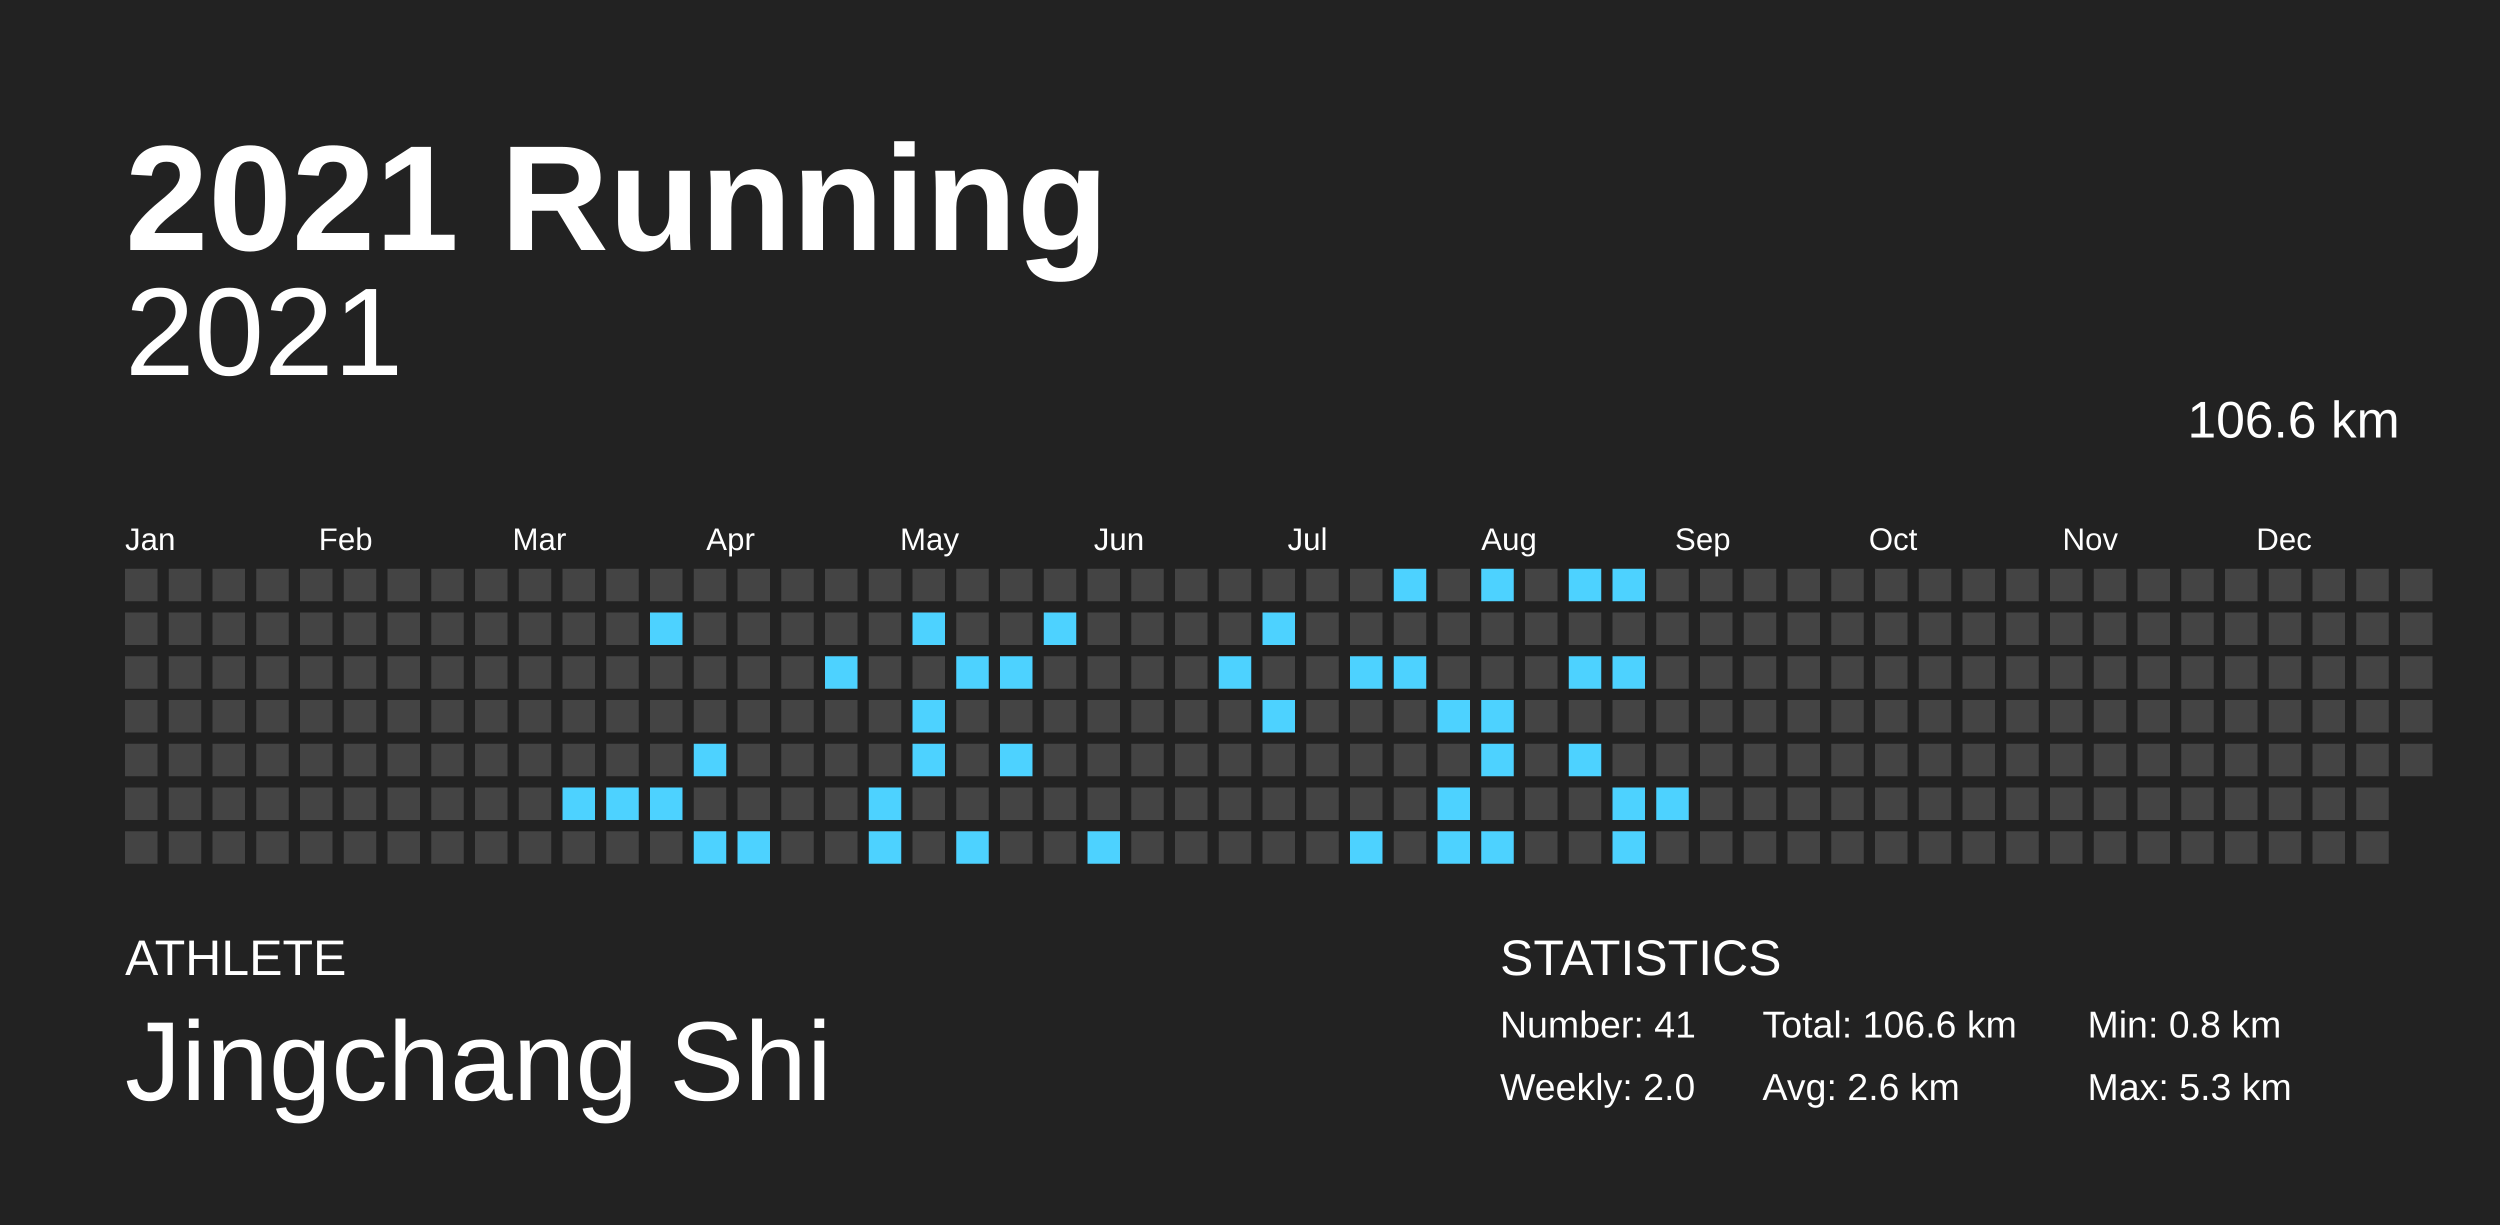
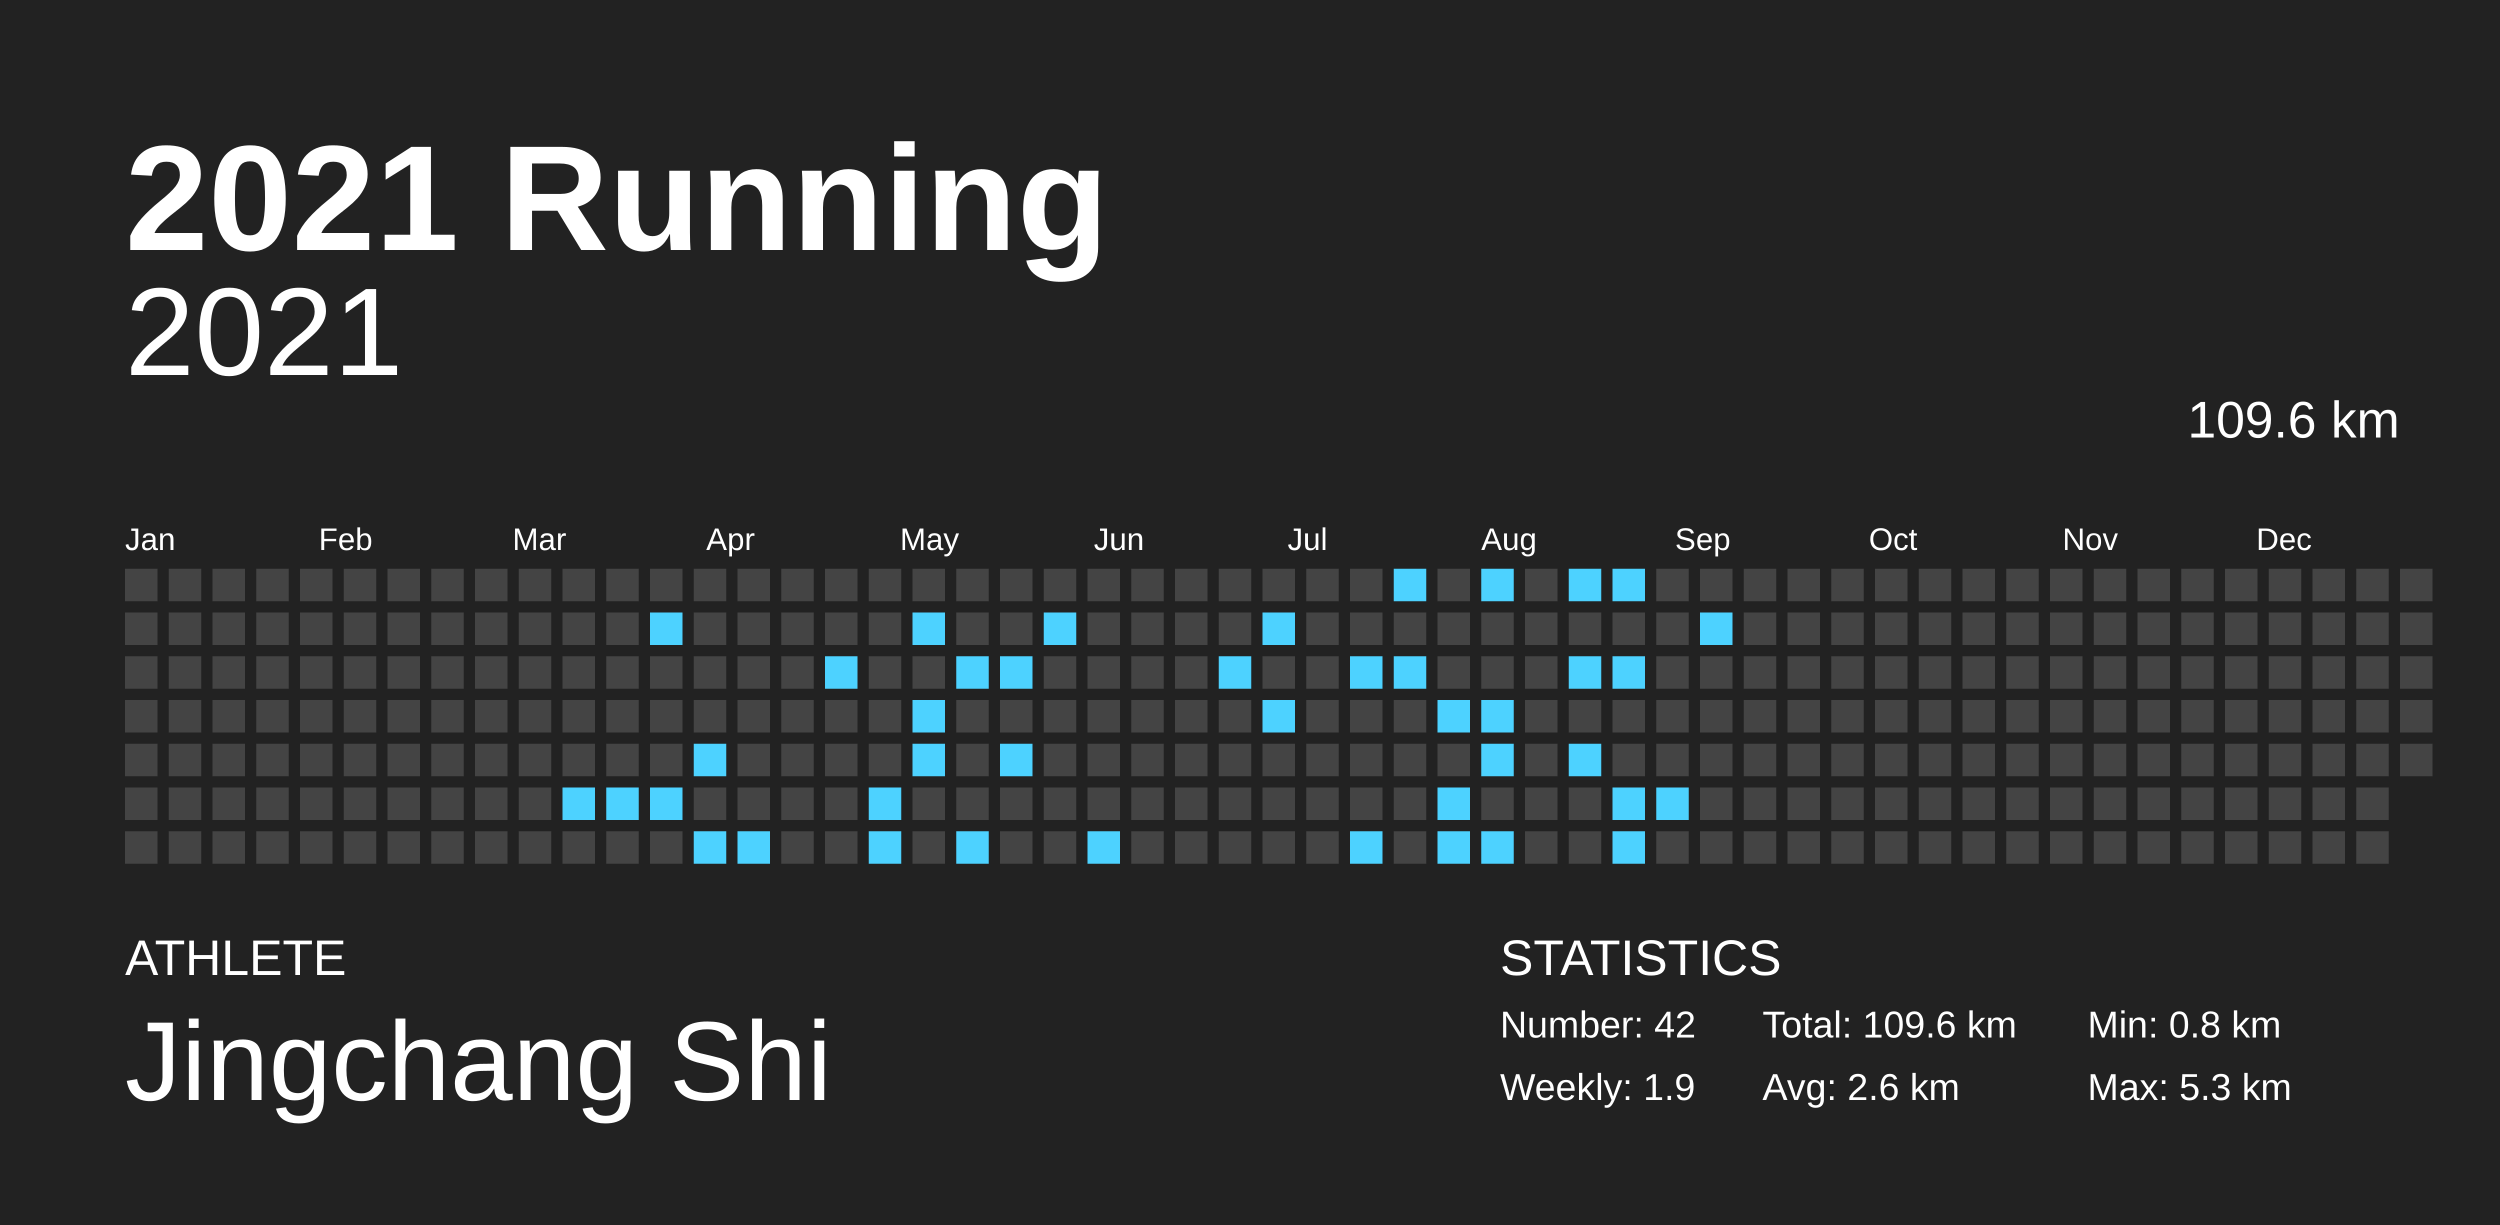
<svg xmlns="http://www.w3.org/2000/svg" baseProfile="full" height="98mm" version="1.1" viewBox="0,0,200,98" width="200mm">
  <defs />
  <rect fill="#222222" height="98" width="200" x="0" y="0" />
  <text fill="#FFFFFF" style="font-size:12px; font-family:Arial; font-weight:bold;" x="10" y="20">2021 Running</text>
  <text fill="#FFFFFF" style="font-size:4px; font-family:Arial" x="10" y="78">ATHLETE</text>
  <text fill="#FFFFFF" style="font-size:9px; font-family:Arial" x="10" y="88">Jingchang Shi</text>
  <text fill="#FFFFFF" style="font-size:4px; font-family:Arial" x="120" y="78">STATISTICS</text>
-   <text fill="#FFFFFF" style="font-size:3px; font-family:Arial" x="120" y="83">Number: 41</text>
-   <text fill="#FFFFFF" style="font-size:3px; font-family:Arial" x="120" y="88">Weekly: 2.0</text>
-   <text fill="#FFFFFF" style="font-size:3px; font-family:Arial" x="141" y="83">Total: 106.6 km</text>
+   <text fill="#FFFFFF" style="font-size:3px; font-family:Arial" x="120" y="83">Number: 42</text>
+   <text fill="#FFFFFF" style="font-size:3px; font-family:Arial" x="120" y="88">Weekly: 1.9</text>
+   <text fill="#FFFFFF" style="font-size:3px; font-family:Arial" x="141" y="83">Total: 109.6 km</text>
  <text fill="#FFFFFF" style="font-size:3px; font-family:Arial" x="141" y="88">Avg: 2.6 km</text>
  <text fill="#FFFFFF" style="font-size:3px; font-family:Arial" x="167" y="83">Min: 0.8 km</text>
  <text fill="#FFFFFF" style="font-size:3px; font-family:Arial" x="167" y="88">Max: 5.3 km</text>
  <text alignment-baseline="hanging" fill="#FFFFFF" style="font-size:10.0px; font-family:Arial;" x="10" y="30">2021</text>
-   <text alignment-baseline="hanging" fill="#FFFFFF" style="font-size:4.125px; font-family:Arial;" x="175" y="35">106.6 km</text>
+   <text alignment-baseline="hanging" fill="#FFFFFF" style="font-size:4.125px; font-family:Arial;" x="175" y="35">109.6 km</text>
  <text fill="#FFFFFF" style="font-size:2.5px; font-family:Arial" x="10.0" y="44">Jan</text>
  <text fill="#FFFFFF" style="font-size:2.5px; font-family:Arial" x="25.5" y="44">Feb</text>
  <text fill="#FFFFFF" style="font-size:2.5px; font-family:Arial" x="41.0" y="44">Mar</text>
  <text fill="#FFFFFF" style="font-size:2.5px; font-family:Arial" x="56.5" y="44">Apr</text>
  <text fill="#FFFFFF" style="font-size:2.5px; font-family:Arial" x="72.0" y="44">May</text>
  <text fill="#FFFFFF" style="font-size:2.5px; font-family:Arial" x="87.5" y="44">Jun</text>
  <text fill="#FFFFFF" style="font-size:2.5px; font-family:Arial" x="103.0" y="44">Jul</text>
  <text fill="#FFFFFF" style="font-size:2.5px; font-family:Arial" x="118.5" y="44">Aug</text>
  <text fill="#FFFFFF" style="font-size:2.5px; font-family:Arial" x="134.0" y="44">Sep</text>
  <text fill="#FFFFFF" style="font-size:2.5px; font-family:Arial" x="149.5" y="44">Oct</text>
  <text fill="#FFFFFF" style="font-size:2.5px; font-family:Arial" x="165.0" y="44">Nov</text>
  <text fill="#FFFFFF" style="font-size:2.5px; font-family:Arial" x="180.5" y="44">Dec</text>
  <rect fill="#444444" height="2.6" width="2.6" x="10.0" y="45.5" />
  <rect fill="#444444" height="2.6" width="2.6" x="10.0" y="49.0" />
  <rect fill="#444444" height="2.6" width="2.6" x="10.0" y="52.5" />
  <rect fill="#444444" height="2.6" width="2.6" x="10.0" y="56.0" />
  <rect fill="#444444" height="2.6" width="2.6" x="10.0" y="59.5" />
  <rect fill="#444444" height="2.6" width="2.6" x="10.0" y="63.0" />
  <rect fill="#444444" height="2.6" width="2.6" x="10.0" y="66.5" />
  <rect fill="#444444" height="2.6" width="2.6" x="13.5" y="45.5" />
  <rect fill="#444444" height="2.6" width="2.6" x="13.5" y="49.0" />
  <rect fill="#444444" height="2.6" width="2.6" x="13.5" y="52.5" />
  <rect fill="#444444" height="2.6" width="2.6" x="13.5" y="56.0" />
  <rect fill="#444444" height="2.6" width="2.6" x="13.5" y="59.5" />
  <rect fill="#444444" height="2.6" width="2.6" x="13.5" y="63.0" />
  <rect fill="#444444" height="2.6" width="2.6" x="13.5" y="66.5" />
  <rect fill="#444444" height="2.6" width="2.6" x="17.0" y="45.5" />
  <rect fill="#444444" height="2.6" width="2.6" x="17.0" y="49.0" />
  <rect fill="#444444" height="2.6" width="2.6" x="17.0" y="52.5" />
  <rect fill="#444444" height="2.6" width="2.6" x="17.0" y="56.0" />
  <rect fill="#444444" height="2.6" width="2.6" x="17.0" y="59.5" />
  <rect fill="#444444" height="2.6" width="2.6" x="17.0" y="63.0" />
  <rect fill="#444444" height="2.6" width="2.6" x="17.0" y="66.5" />
  <rect fill="#444444" height="2.6" width="2.6" x="20.5" y="45.5" />
  <rect fill="#444444" height="2.6" width="2.6" x="20.5" y="49.0" />
  <rect fill="#444444" height="2.6" width="2.6" x="20.5" y="52.5" />
  <rect fill="#444444" height="2.6" width="2.6" x="20.5" y="56.0" />
  <rect fill="#444444" height="2.6" width="2.6" x="20.5" y="59.5" />
  <rect fill="#444444" height="2.6" width="2.6" x="20.5" y="63.0" />
  <rect fill="#444444" height="2.6" width="2.6" x="20.5" y="66.5" />
  <rect fill="#444444" height="2.6" width="2.6" x="24.0" y="45.5" />
  <rect fill="#444444" height="2.6" width="2.6" x="24.0" y="49.0" />
  <rect fill="#444444" height="2.6" width="2.6" x="24.0" y="52.5" />
  <rect fill="#444444" height="2.6" width="2.6" x="24.0" y="56.0" />
  <rect fill="#444444" height="2.6" width="2.6" x="24.0" y="59.5" />
  <rect fill="#444444" height="2.6" width="2.6" x="24.0" y="63.0" />
  <rect fill="#444444" height="2.6" width="2.6" x="24.0" y="66.5" />
  <rect fill="#444444" height="2.6" width="2.6" x="27.5" y="45.5" />
  <rect fill="#444444" height="2.6" width="2.6" x="27.5" y="49.0" />
  <rect fill="#444444" height="2.6" width="2.6" x="27.5" y="52.5" />
  <rect fill="#444444" height="2.6" width="2.6" x="27.5" y="56.0" />
  <rect fill="#444444" height="2.6" width="2.6" x="27.5" y="59.5" />
  <rect fill="#444444" height="2.6" width="2.6" x="27.5" y="63.0" />
  <rect fill="#444444" height="2.6" width="2.6" x="27.5" y="66.5" />
  <rect fill="#444444" height="2.6" width="2.6" x="31.0" y="45.5" />
  <rect fill="#444444" height="2.6" width="2.6" x="31.0" y="49.0" />
  <rect fill="#444444" height="2.6" width="2.6" x="31.0" y="52.5" />
  <rect fill="#444444" height="2.6" width="2.6" x="31.0" y="56.0" />
  <rect fill="#444444" height="2.6" width="2.6" x="31.0" y="59.5" />
  <rect fill="#444444" height="2.6" width="2.6" x="31.0" y="63.0" />
  <rect fill="#444444" height="2.6" width="2.6" x="31.0" y="66.5" />
  <rect fill="#444444" height="2.6" width="2.6" x="34.5" y="45.5" />
  <rect fill="#444444" height="2.6" width="2.6" x="34.5" y="49.0" />
  <rect fill="#444444" height="2.6" width="2.6" x="34.5" y="52.5" />
  <rect fill="#444444" height="2.6" width="2.6" x="34.5" y="56.0" />
  <rect fill="#444444" height="2.6" width="2.6" x="34.5" y="59.5" />
  <rect fill="#444444" height="2.6" width="2.6" x="34.5" y="63.0" />
  <rect fill="#444444" height="2.6" width="2.6" x="34.5" y="66.5" />
  <rect fill="#444444" height="2.6" width="2.6" x="38.0" y="45.5" />
  <rect fill="#444444" height="2.6" width="2.6" x="38.0" y="49.0" />
  <rect fill="#444444" height="2.6" width="2.6" x="38.0" y="52.5" />
  <rect fill="#444444" height="2.6" width="2.6" x="38.0" y="56.0" />
  <rect fill="#444444" height="2.6" width="2.6" x="38.0" y="59.5" />
  <rect fill="#444444" height="2.6" width="2.6" x="38.0" y="63.0" />
  <rect fill="#444444" height="2.6" width="2.6" x="38.0" y="66.5" />
  <rect fill="#444444" height="2.6" width="2.6" x="41.5" y="45.5" />
  <rect fill="#444444" height="2.6" width="2.6" x="41.5" y="49.0" />
  <rect fill="#444444" height="2.6" width="2.6" x="41.5" y="52.5" />
  <rect fill="#444444" height="2.6" width="2.6" x="41.5" y="56.0" />
  <rect fill="#444444" height="2.6" width="2.6" x="41.5" y="59.5" />
  <rect fill="#444444" height="2.6" width="2.6" x="41.5" y="63.0" />
  <rect fill="#444444" height="2.6" width="2.6" x="41.5" y="66.5" />
  <rect fill="#444444" height="2.6" width="2.6" x="45.0" y="45.5" />
  <rect fill="#444444" height="2.6" width="2.6" x="45.0" y="49.0" />
  <rect fill="#444444" height="2.6" width="2.6" x="45.0" y="52.5" />
  <rect fill="#444444" height="2.6" width="2.6" x="45.0" y="56.0" />
  <rect fill="#444444" height="2.6" width="2.6" x="45.0" y="59.5" />
  <rect fill="#4dd2ff" height="2.6" width="2.6" x="45.0" y="63.0" />
  <rect fill="#444444" height="2.6" width="2.6" x="45.0" y="66.5" />
  <rect fill="#444444" height="2.6" width="2.6" x="48.5" y="45.5" />
  <rect fill="#444444" height="2.6" width="2.6" x="48.5" y="49.0" />
  <rect fill="#444444" height="2.6" width="2.6" x="48.5" y="52.5" />
  <rect fill="#444444" height="2.6" width="2.6" x="48.5" y="56.0" />
  <rect fill="#444444" height="2.6" width="2.6" x="48.5" y="59.5" />
  <rect fill="#4dd2ff" height="2.6" width="2.6" x="48.5" y="63.0" />
  <rect fill="#444444" height="2.6" width="2.6" x="48.5" y="66.5" />
  <rect fill="#444444" height="2.6" width="2.6" x="52.0" y="45.5" />
  <rect fill="#4dd2ff" height="2.6" width="2.6" x="52.0" y="49.0" />
  <rect fill="#444444" height="2.6" width="2.6" x="52.0" y="52.5" />
  <rect fill="#444444" height="2.6" width="2.6" x="52.0" y="56.0" />
  <rect fill="#444444" height="2.6" width="2.6" x="52.0" y="59.5" />
  <rect fill="#4dd2ff" height="2.6" width="2.6" x="52.0" y="63.0" />
  <rect fill="#444444" height="2.6" width="2.6" x="52.0" y="66.5" />
  <rect fill="#444444" height="2.6" width="2.6" x="55.5" y="45.5" />
  <rect fill="#444444" height="2.6" width="2.6" x="55.5" y="49.0" />
  <rect fill="#444444" height="2.6" width="2.6" x="55.5" y="52.5" />
  <rect fill="#444444" height="2.6" width="2.6" x="55.5" y="56.0" />
  <rect fill="#4dd2ff" height="2.6" width="2.6" x="55.5" y="59.5" />
  <rect fill="#444444" height="2.6" width="2.6" x="55.5" y="63.0" />
  <rect fill="#4dd2ff" height="2.6" width="2.6" x="55.5" y="66.5" />
  <rect fill="#444444" height="2.6" width="2.6" x="59.0" y="45.5" />
  <rect fill="#444444" height="2.6" width="2.6" x="59.0" y="49.0" />
  <rect fill="#444444" height="2.6" width="2.6" x="59.0" y="52.5" />
  <rect fill="#444444" height="2.6" width="2.6" x="59.0" y="56.0" />
  <rect fill="#444444" height="2.6" width="2.6" x="59.0" y="59.5" />
  <rect fill="#444444" height="2.6" width="2.6" x="59.0" y="63.0" />
  <rect fill="#4dd2ff" height="2.6" width="2.6" x="59.0" y="66.5" />
  <rect fill="#444444" height="2.6" width="2.6" x="62.5" y="45.5" />
  <rect fill="#444444" height="2.6" width="2.6" x="62.5" y="49.0" />
  <rect fill="#444444" height="2.6" width="2.6" x="62.5" y="52.5" />
  <rect fill="#444444" height="2.6" width="2.6" x="62.5" y="56.0" />
  <rect fill="#444444" height="2.6" width="2.6" x="62.5" y="59.5" />
  <rect fill="#444444" height="2.6" width="2.6" x="62.5" y="63.0" />
  <rect fill="#444444" height="2.6" width="2.6" x="62.5" y="66.5" />
  <rect fill="#444444" height="2.6" width="2.6" x="66.0" y="45.5" />
  <rect fill="#444444" height="2.6" width="2.6" x="66.0" y="49.0" />
  <rect fill="#4dd2ff" height="2.6" width="2.6" x="66.0" y="52.5" />
  <rect fill="#444444" height="2.6" width="2.6" x="66.0" y="56.0" />
  <rect fill="#444444" height="2.6" width="2.6" x="66.0" y="59.5" />
  <rect fill="#444444" height="2.6" width="2.6" x="66.0" y="63.0" />
  <rect fill="#444444" height="2.6" width="2.6" x="66.0" y="66.5" />
  <rect fill="#444444" height="2.6" width="2.6" x="69.5" y="45.5" />
  <rect fill="#444444" height="2.6" width="2.6" x="69.5" y="49.0" />
  <rect fill="#444444" height="2.6" width="2.6" x="69.5" y="52.5" />
  <rect fill="#444444" height="2.6" width="2.6" x="69.5" y="56.0" />
  <rect fill="#444444" height="2.6" width="2.6" x="69.5" y="59.5" />
  <rect fill="#4dd2ff" height="2.6" width="2.6" x="69.5" y="63.0" />
  <rect fill="#4dd2ff" height="2.6" width="2.6" x="69.5" y="66.5" />
  <rect fill="#444444" height="2.6" width="2.6" x="73.0" y="45.5" />
  <rect fill="#4dd2ff" height="2.6" width="2.6" x="73.0" y="49.0" />
  <rect fill="#444444" height="2.6" width="2.6" x="73.0" y="52.5" />
  <rect fill="#4dd2ff" height="2.6" width="2.6" x="73.0" y="56.0" />
  <rect fill="#4dd2ff" height="2.6" width="2.6" x="73.0" y="59.5" />
  <rect fill="#444444" height="2.6" width="2.6" x="73.0" y="63.0" />
  <rect fill="#444444" height="2.6" width="2.6" x="73.0" y="66.5" />
  <rect fill="#444444" height="2.6" width="2.6" x="76.5" y="45.5" />
  <rect fill="#444444" height="2.6" width="2.6" x="76.5" y="49.0" />
  <rect fill="#4dd2ff" height="2.6" width="2.6" x="76.5" y="52.5" />
  <rect fill="#444444" height="2.6" width="2.6" x="76.5" y="56.0" />
  <rect fill="#444444" height="2.6" width="2.6" x="76.5" y="59.5" />
  <rect fill="#444444" height="2.6" width="2.6" x="76.5" y="63.0" />
  <rect fill="#4dd2ff" height="2.6" width="2.6" x="76.5" y="66.5" />
  <rect fill="#444444" height="2.6" width="2.6" x="80.0" y="45.5" />
  <rect fill="#444444" height="2.6" width="2.6" x="80.0" y="49.0" />
  <rect fill="#4dd2ff" height="2.6" width="2.6" x="80.0" y="52.5" />
  <rect fill="#444444" height="2.6" width="2.6" x="80.0" y="56.0" />
  <rect fill="#4dd2ff" height="2.6" width="2.6" x="80.0" y="59.5" />
  <rect fill="#444444" height="2.6" width="2.6" x="80.0" y="63.0" />
  <rect fill="#444444" height="2.6" width="2.6" x="80.0" y="66.5" />
  <rect fill="#444444" height="2.6" width="2.6" x="83.5" y="45.5" />
  <rect fill="#4dd2ff" height="2.6" width="2.6" x="83.5" y="49.0" />
  <rect fill="#444444" height="2.6" width="2.6" x="83.5" y="52.5" />
  <rect fill="#444444" height="2.6" width="2.6" x="83.5" y="56.0" />
  <rect fill="#444444" height="2.6" width="2.6" x="83.5" y="59.5" />
  <rect fill="#444444" height="2.6" width="2.6" x="83.5" y="63.0" />
  <rect fill="#444444" height="2.6" width="2.6" x="83.5" y="66.5" />
  <rect fill="#444444" height="2.6" width="2.6" x="87.0" y="45.5" />
  <rect fill="#444444" height="2.6" width="2.6" x="87.0" y="49.0" />
  <rect fill="#444444" height="2.6" width="2.6" x="87.0" y="52.5" />
  <rect fill="#444444" height="2.6" width="2.6" x="87.0" y="56.0" />
  <rect fill="#444444" height="2.6" width="2.6" x="87.0" y="59.5" />
  <rect fill="#444444" height="2.6" width="2.6" x="87.0" y="63.0" />
  <rect fill="#4dd2ff" height="2.6" width="2.6" x="87.0" y="66.5" />
  <rect fill="#444444" height="2.6" width="2.6" x="90.5" y="45.5" />
  <rect fill="#444444" height="2.6" width="2.6" x="90.5" y="49.0" />
  <rect fill="#444444" height="2.6" width="2.6" x="90.5" y="52.5" />
  <rect fill="#444444" height="2.6" width="2.6" x="90.5" y="56.0" />
  <rect fill="#444444" height="2.6" width="2.6" x="90.5" y="59.5" />
  <rect fill="#444444" height="2.6" width="2.6" x="90.5" y="63.0" />
  <rect fill="#444444" height="2.6" width="2.6" x="90.5" y="66.5" />
  <rect fill="#444444" height="2.6" width="2.6" x="94.0" y="45.5" />
  <rect fill="#444444" height="2.6" width="2.6" x="94.0" y="49.0" />
  <rect fill="#444444" height="2.6" width="2.6" x="94.0" y="52.5" />
  <rect fill="#444444" height="2.6" width="2.6" x="94.0" y="56.0" />
  <rect fill="#444444" height="2.6" width="2.6" x="94.0" y="59.5" />
  <rect fill="#444444" height="2.6" width="2.6" x="94.0" y="63.0" />
  <rect fill="#444444" height="2.6" width="2.6" x="94.0" y="66.5" />
  <rect fill="#444444" height="2.6" width="2.6" x="97.5" y="45.5" />
  <rect fill="#444444" height="2.6" width="2.6" x="97.5" y="49.0" />
  <rect fill="#4dd2ff" height="2.6" width="2.6" x="97.5" y="52.5" />
  <rect fill="#444444" height="2.6" width="2.6" x="97.5" y="56.0" />
  <rect fill="#444444" height="2.6" width="2.6" x="97.5" y="59.5" />
  <rect fill="#444444" height="2.6" width="2.6" x="97.5" y="63.0" />
  <rect fill="#444444" height="2.6" width="2.6" x="97.5" y="66.5" />
  <rect fill="#444444" height="2.6" width="2.6" x="101.0" y="45.5" />
  <rect fill="#4dd2ff" height="2.6" width="2.6" x="101.0" y="49.0" />
  <rect fill="#444444" height="2.6" width="2.6" x="101.0" y="52.5" />
  <rect fill="#4dd2ff" height="2.6" width="2.6" x="101.0" y="56.0" />
  <rect fill="#444444" height="2.6" width="2.6" x="101.0" y="59.5" />
  <rect fill="#444444" height="2.6" width="2.6" x="101.0" y="63.0" />
  <rect fill="#444444" height="2.6" width="2.6" x="101.0" y="66.5" />
  <rect fill="#444444" height="2.6" width="2.6" x="104.5" y="45.5" />
  <rect fill="#444444" height="2.6" width="2.6" x="104.5" y="49.0" />
  <rect fill="#444444" height="2.6" width="2.6" x="104.5" y="52.5" />
  <rect fill="#444444" height="2.6" width="2.6" x="104.5" y="56.0" />
  <rect fill="#444444" height="2.6" width="2.6" x="104.5" y="59.5" />
  <rect fill="#444444" height="2.6" width="2.6" x="104.5" y="63.0" />
  <rect fill="#444444" height="2.6" width="2.6" x="104.5" y="66.5" />
  <rect fill="#444444" height="2.6" width="2.6" x="108.0" y="45.5" />
  <rect fill="#444444" height="2.6" width="2.6" x="108.0" y="49.0" />
  <rect fill="#4dd2ff" height="2.6" width="2.6" x="108.0" y="52.5" />
  <rect fill="#444444" height="2.6" width="2.6" x="108.0" y="56.0" />
  <rect fill="#444444" height="2.6" width="2.6" x="108.0" y="59.5" />
  <rect fill="#444444" height="2.6" width="2.6" x="108.0" y="63.0" />
  <rect fill="#4dd2ff" height="2.6" width="2.6" x="108.0" y="66.5" />
  <rect fill="#4dd2ff" height="2.6" width="2.6" x="111.5" y="45.5" />
  <rect fill="#444444" height="2.6" width="2.6" x="111.5" y="49.0" />
  <rect fill="#4dd2ff" height="2.6" width="2.6" x="111.5" y="52.5" />
  <rect fill="#444444" height="2.6" width="2.6" x="111.5" y="56.0" />
  <rect fill="#444444" height="2.6" width="2.6" x="111.5" y="59.5" />
  <rect fill="#444444" height="2.6" width="2.6" x="111.5" y="63.0" />
  <rect fill="#444444" height="2.6" width="2.6" x="111.5" y="66.5" />
  <rect fill="#444444" height="2.6" width="2.6" x="115.0" y="45.5" />
  <rect fill="#444444" height="2.6" width="2.6" x="115.0" y="49.0" />
  <rect fill="#444444" height="2.6" width="2.6" x="115.0" y="52.5" />
  <rect fill="#4dd2ff" height="2.6" width="2.6" x="115.0" y="56.0" />
  <rect fill="#444444" height="2.6" width="2.6" x="115.0" y="59.5" />
  <rect fill="#4dd2ff" height="2.6" width="2.6" x="115.0" y="63.0" />
  <rect fill="#4dd2ff" height="2.6" width="2.6" x="115.0" y="66.5" />
  <rect fill="#4dd2ff" height="2.6" width="2.6" x="118.5" y="45.5" />
  <rect fill="#444444" height="2.6" width="2.6" x="118.5" y="49.0" />
  <rect fill="#444444" height="2.6" width="2.6" x="118.5" y="52.5" />
  <rect fill="#4dd2ff" height="2.6" width="2.6" x="118.5" y="56.0" />
  <rect fill="#4dd2ff" height="2.6" width="2.6" x="118.5" y="59.5" />
  <rect fill="#444444" height="2.6" width="2.6" x="118.5" y="63.0" />
  <rect fill="#4dd2ff" height="2.6" width="2.6" x="118.5" y="66.5" />
  <rect fill="#444444" height="2.6" width="2.6" x="122.0" y="45.5" />
  <rect fill="#444444" height="2.6" width="2.6" x="122.0" y="49.0" />
  <rect fill="#444444" height="2.6" width="2.6" x="122.0" y="52.5" />
  <rect fill="#444444" height="2.6" width="2.6" x="122.0" y="56.0" />
  <rect fill="#444444" height="2.6" width="2.6" x="122.0" y="59.5" />
  <rect fill="#444444" height="2.6" width="2.6" x="122.0" y="63.0" />
  <rect fill="#444444" height="2.6" width="2.6" x="122.0" y="66.5" />
  <rect fill="#4dd2ff" height="2.6" width="2.6" x="125.5" y="45.5" />
  <rect fill="#444444" height="2.6" width="2.6" x="125.5" y="49.0" />
  <rect fill="#4dd2ff" height="2.6" width="2.6" x="125.5" y="52.5" />
  <rect fill="#444444" height="2.6" width="2.6" x="125.5" y="56.0" />
  <rect fill="#4dd2ff" height="2.6" width="2.6" x="125.5" y="59.5" />
  <rect fill="#444444" height="2.6" width="2.6" x="125.5" y="63.0" />
  <rect fill="#444444" height="2.6" width="2.6" x="125.5" y="66.5" />
  <rect fill="#4dd2ff" height="2.6" width="2.6" x="129.0" y="45.5" />
  <rect fill="#444444" height="2.6" width="2.6" x="129.0" y="49.0" />
  <rect fill="#4dd2ff" height="2.6" width="2.6" x="129.0" y="52.5" />
  <rect fill="#444444" height="2.6" width="2.6" x="129.0" y="56.0" />
  <rect fill="#444444" height="2.6" width="2.6" x="129.0" y="59.5" />
  <rect fill="#4dd2ff" height="2.6" width="2.6" x="129.0" y="63.0" />
  <rect fill="#4dd2ff" height="2.6" width="2.6" x="129.0" y="66.5" />
  <rect fill="#444444" height="2.6" width="2.6" x="132.5" y="45.5" />
  <rect fill="#444444" height="2.6" width="2.6" x="132.5" y="49.0" />
  <rect fill="#444444" height="2.6" width="2.6" x="132.5" y="52.5" />
  <rect fill="#444444" height="2.6" width="2.6" x="132.5" y="56.0" />
  <rect fill="#444444" height="2.6" width="2.6" x="132.5" y="59.5" />
  <rect fill="#4dd2ff" height="2.6" width="2.6" x="132.5" y="63.0" />
  <rect fill="#444444" height="2.6" width="2.6" x="132.5" y="66.5" />
  <rect fill="#444444" height="2.6" width="2.6" x="136.0" y="45.5" />
-   <rect fill="#444444" height="2.6" width="2.6" x="136.0" y="49.0" />
+   <rect fill="#4dd2ff" height="2.6" width="2.6" x="136.0" y="49.0" />
  <rect fill="#444444" height="2.6" width="2.6" x="136.0" y="52.5" />
  <rect fill="#444444" height="2.6" width="2.6" x="136.0" y="56.0" />
  <rect fill="#444444" height="2.6" width="2.6" x="136.0" y="59.5" />
  <rect fill="#444444" height="2.6" width="2.6" x="136.0" y="63.0" />
  <rect fill="#444444" height="2.6" width="2.6" x="136.0" y="66.5" />
  <rect fill="#444444" height="2.6" width="2.6" x="139.5" y="45.5" />
  <rect fill="#444444" height="2.6" width="2.6" x="139.5" y="49.0" />
  <rect fill="#444444" height="2.6" width="2.6" x="139.5" y="52.5" />
  <rect fill="#444444" height="2.6" width="2.6" x="139.5" y="56.0" />
  <rect fill="#444444" height="2.6" width="2.6" x="139.5" y="59.5" />
  <rect fill="#444444" height="2.6" width="2.6" x="139.5" y="63.0" />
  <rect fill="#444444" height="2.6" width="2.6" x="139.5" y="66.5" />
  <rect fill="#444444" height="2.6" width="2.6" x="143.0" y="45.5" />
  <rect fill="#444444" height="2.6" width="2.6" x="143.0" y="49.0" />
  <rect fill="#444444" height="2.6" width="2.6" x="143.0" y="52.5" />
  <rect fill="#444444" height="2.6" width="2.6" x="143.0" y="56.0" />
  <rect fill="#444444" height="2.6" width="2.6" x="143.0" y="59.5" />
  <rect fill="#444444" height="2.6" width="2.6" x="143.0" y="63.0" />
  <rect fill="#444444" height="2.6" width="2.6" x="143.0" y="66.5" />
  <rect fill="#444444" height="2.6" width="2.6" x="146.5" y="45.5" />
  <rect fill="#444444" height="2.6" width="2.6" x="146.5" y="49.0" />
  <rect fill="#444444" height="2.6" width="2.6" x="146.5" y="52.5" />
  <rect fill="#444444" height="2.6" width="2.6" x="146.5" y="56.0" />
  <rect fill="#444444" height="2.6" width="2.6" x="146.5" y="59.5" />
  <rect fill="#444444" height="2.6" width="2.6" x="146.5" y="63.0" />
  <rect fill="#444444" height="2.6" width="2.6" x="146.5" y="66.5" />
  <rect fill="#444444" height="2.6" width="2.6" x="150.0" y="45.5" />
  <rect fill="#444444" height="2.6" width="2.6" x="150.0" y="49.0" />
  <rect fill="#444444" height="2.6" width="2.6" x="150.0" y="52.5" />
  <rect fill="#444444" height="2.6" width="2.6" x="150.0" y="56.0" />
  <rect fill="#444444" height="2.6" width="2.6" x="150.0" y="59.5" />
  <rect fill="#444444" height="2.6" width="2.6" x="150.0" y="63.0" />
  <rect fill="#444444" height="2.6" width="2.6" x="150.0" y="66.5" />
  <rect fill="#444444" height="2.6" width="2.6" x="153.5" y="45.5" />
  <rect fill="#444444" height="2.6" width="2.6" x="153.5" y="49.0" />
  <rect fill="#444444" height="2.6" width="2.6" x="153.5" y="52.5" />
  <rect fill="#444444" height="2.6" width="2.6" x="153.5" y="56.0" />
  <rect fill="#444444" height="2.6" width="2.6" x="153.5" y="59.5" />
  <rect fill="#444444" height="2.6" width="2.6" x="153.5" y="63.0" />
  <rect fill="#444444" height="2.6" width="2.6" x="153.5" y="66.5" />
  <rect fill="#444444" height="2.6" width="2.6" x="157.0" y="45.5" />
  <rect fill="#444444" height="2.6" width="2.6" x="157.0" y="49.0" />
  <rect fill="#444444" height="2.6" width="2.6" x="157.0" y="52.5" />
  <rect fill="#444444" height="2.6" width="2.6" x="157.0" y="56.0" />
  <rect fill="#444444" height="2.6" width="2.6" x="157.0" y="59.5" />
  <rect fill="#444444" height="2.6" width="2.6" x="157.0" y="63.0" />
  <rect fill="#444444" height="2.6" width="2.6" x="157.0" y="66.5" />
  <rect fill="#444444" height="2.6" width="2.6" x="160.5" y="45.5" />
  <rect fill="#444444" height="2.6" width="2.6" x="160.5" y="49.0" />
  <rect fill="#444444" height="2.6" width="2.6" x="160.5" y="52.5" />
  <rect fill="#444444" height="2.6" width="2.6" x="160.5" y="56.0" />
  <rect fill="#444444" height="2.6" width="2.6" x="160.5" y="59.5" />
  <rect fill="#444444" height="2.6" width="2.6" x="160.5" y="63.0" />
  <rect fill="#444444" height="2.6" width="2.6" x="160.5" y="66.5" />
  <rect fill="#444444" height="2.6" width="2.6" x="164.0" y="45.5" />
  <rect fill="#444444" height="2.6" width="2.6" x="164.0" y="49.0" />
  <rect fill="#444444" height="2.6" width="2.6" x="164.0" y="52.5" />
  <rect fill="#444444" height="2.6" width="2.6" x="164.0" y="56.0" />
  <rect fill="#444444" height="2.6" width="2.6" x="164.0" y="59.5" />
  <rect fill="#444444" height="2.6" width="2.6" x="164.0" y="63.0" />
  <rect fill="#444444" height="2.6" width="2.6" x="164.0" y="66.5" />
  <rect fill="#444444" height="2.6" width="2.6" x="167.5" y="45.5" />
  <rect fill="#444444" height="2.6" width="2.6" x="167.5" y="49.0" />
  <rect fill="#444444" height="2.6" width="2.6" x="167.5" y="52.5" />
  <rect fill="#444444" height="2.6" width="2.6" x="167.5" y="56.0" />
  <rect fill="#444444" height="2.6" width="2.6" x="167.5" y="59.5" />
  <rect fill="#444444" height="2.6" width="2.6" x="167.5" y="63.0" />
  <rect fill="#444444" height="2.6" width="2.6" x="167.5" y="66.5" />
  <rect fill="#444444" height="2.6" width="2.6" x="171.0" y="45.5" />
  <rect fill="#444444" height="2.6" width="2.6" x="171.0" y="49.0" />
  <rect fill="#444444" height="2.6" width="2.6" x="171.0" y="52.5" />
  <rect fill="#444444" height="2.6" width="2.6" x="171.0" y="56.0" />
  <rect fill="#444444" height="2.6" width="2.6" x="171.0" y="59.5" />
  <rect fill="#444444" height="2.6" width="2.6" x="171.0" y="63.0" />
  <rect fill="#444444" height="2.6" width="2.6" x="171.0" y="66.5" />
  <rect fill="#444444" height="2.6" width="2.6" x="174.5" y="45.5" />
  <rect fill="#444444" height="2.6" width="2.6" x="174.5" y="49.0" />
  <rect fill="#444444" height="2.6" width="2.6" x="174.5" y="52.5" />
  <rect fill="#444444" height="2.6" width="2.6" x="174.5" y="56.0" />
  <rect fill="#444444" height="2.6" width="2.6" x="174.5" y="59.5" />
  <rect fill="#444444" height="2.6" width="2.6" x="174.5" y="63.0" />
  <rect fill="#444444" height="2.6" width="2.6" x="174.5" y="66.5" />
  <rect fill="#444444" height="2.6" width="2.6" x="178.0" y="45.5" />
  <rect fill="#444444" height="2.6" width="2.6" x="178.0" y="49.0" />
  <rect fill="#444444" height="2.6" width="2.6" x="178.0" y="52.5" />
  <rect fill="#444444" height="2.6" width="2.6" x="178.0" y="56.0" />
  <rect fill="#444444" height="2.6" width="2.6" x="178.0" y="59.5" />
  <rect fill="#444444" height="2.6" width="2.6" x="178.0" y="63.0" />
  <rect fill="#444444" height="2.6" width="2.6" x="178.0" y="66.5" />
  <rect fill="#444444" height="2.6" width="2.6" x="181.5" y="45.5" />
  <rect fill="#444444" height="2.6" width="2.6" x="181.5" y="49.0" />
  <rect fill="#444444" height="2.6" width="2.6" x="181.5" y="52.5" />
  <rect fill="#444444" height="2.6" width="2.6" x="181.5" y="56.0" />
  <rect fill="#444444" height="2.6" width="2.6" x="181.5" y="59.5" />
  <rect fill="#444444" height="2.6" width="2.6" x="181.5" y="63.0" />
  <rect fill="#444444" height="2.6" width="2.6" x="181.5" y="66.5" />
  <rect fill="#444444" height="2.6" width="2.6" x="185.0" y="45.5" />
  <rect fill="#444444" height="2.6" width="2.6" x="185.0" y="49.0" />
  <rect fill="#444444" height="2.6" width="2.6" x="185.0" y="52.5" />
  <rect fill="#444444" height="2.6" width="2.6" x="185.0" y="56.0" />
  <rect fill="#444444" height="2.6" width="2.6" x="185.0" y="59.5" />
  <rect fill="#444444" height="2.6" width="2.6" x="185.0" y="63.0" />
  <rect fill="#444444" height="2.6" width="2.6" x="185.0" y="66.5" />
  <rect fill="#444444" height="2.6" width="2.6" x="188.5" y="45.5" />
  <rect fill="#444444" height="2.6" width="2.6" x="188.5" y="49.0" />
  <rect fill="#444444" height="2.6" width="2.6" x="188.5" y="52.5" />
  <rect fill="#444444" height="2.6" width="2.6" x="188.5" y="56.0" />
  <rect fill="#444444" height="2.6" width="2.6" x="188.5" y="59.5" />
  <rect fill="#444444" height="2.6" width="2.6" x="188.5" y="63.0" />
  <rect fill="#444444" height="2.6" width="2.6" x="188.5" y="66.5" />
  <rect fill="#444444" height="2.6" width="2.6" x="192.0" y="45.5" />
  <rect fill="#444444" height="2.6" width="2.6" x="192.0" y="49.0" />
  <rect fill="#444444" height="2.6" width="2.6" x="192.0" y="52.5" />
  <rect fill="#444444" height="2.6" width="2.6" x="192.0" y="56.0" />
  <rect fill="#444444" height="2.6" width="2.6" x="192.0" y="59.5" />
</svg>
